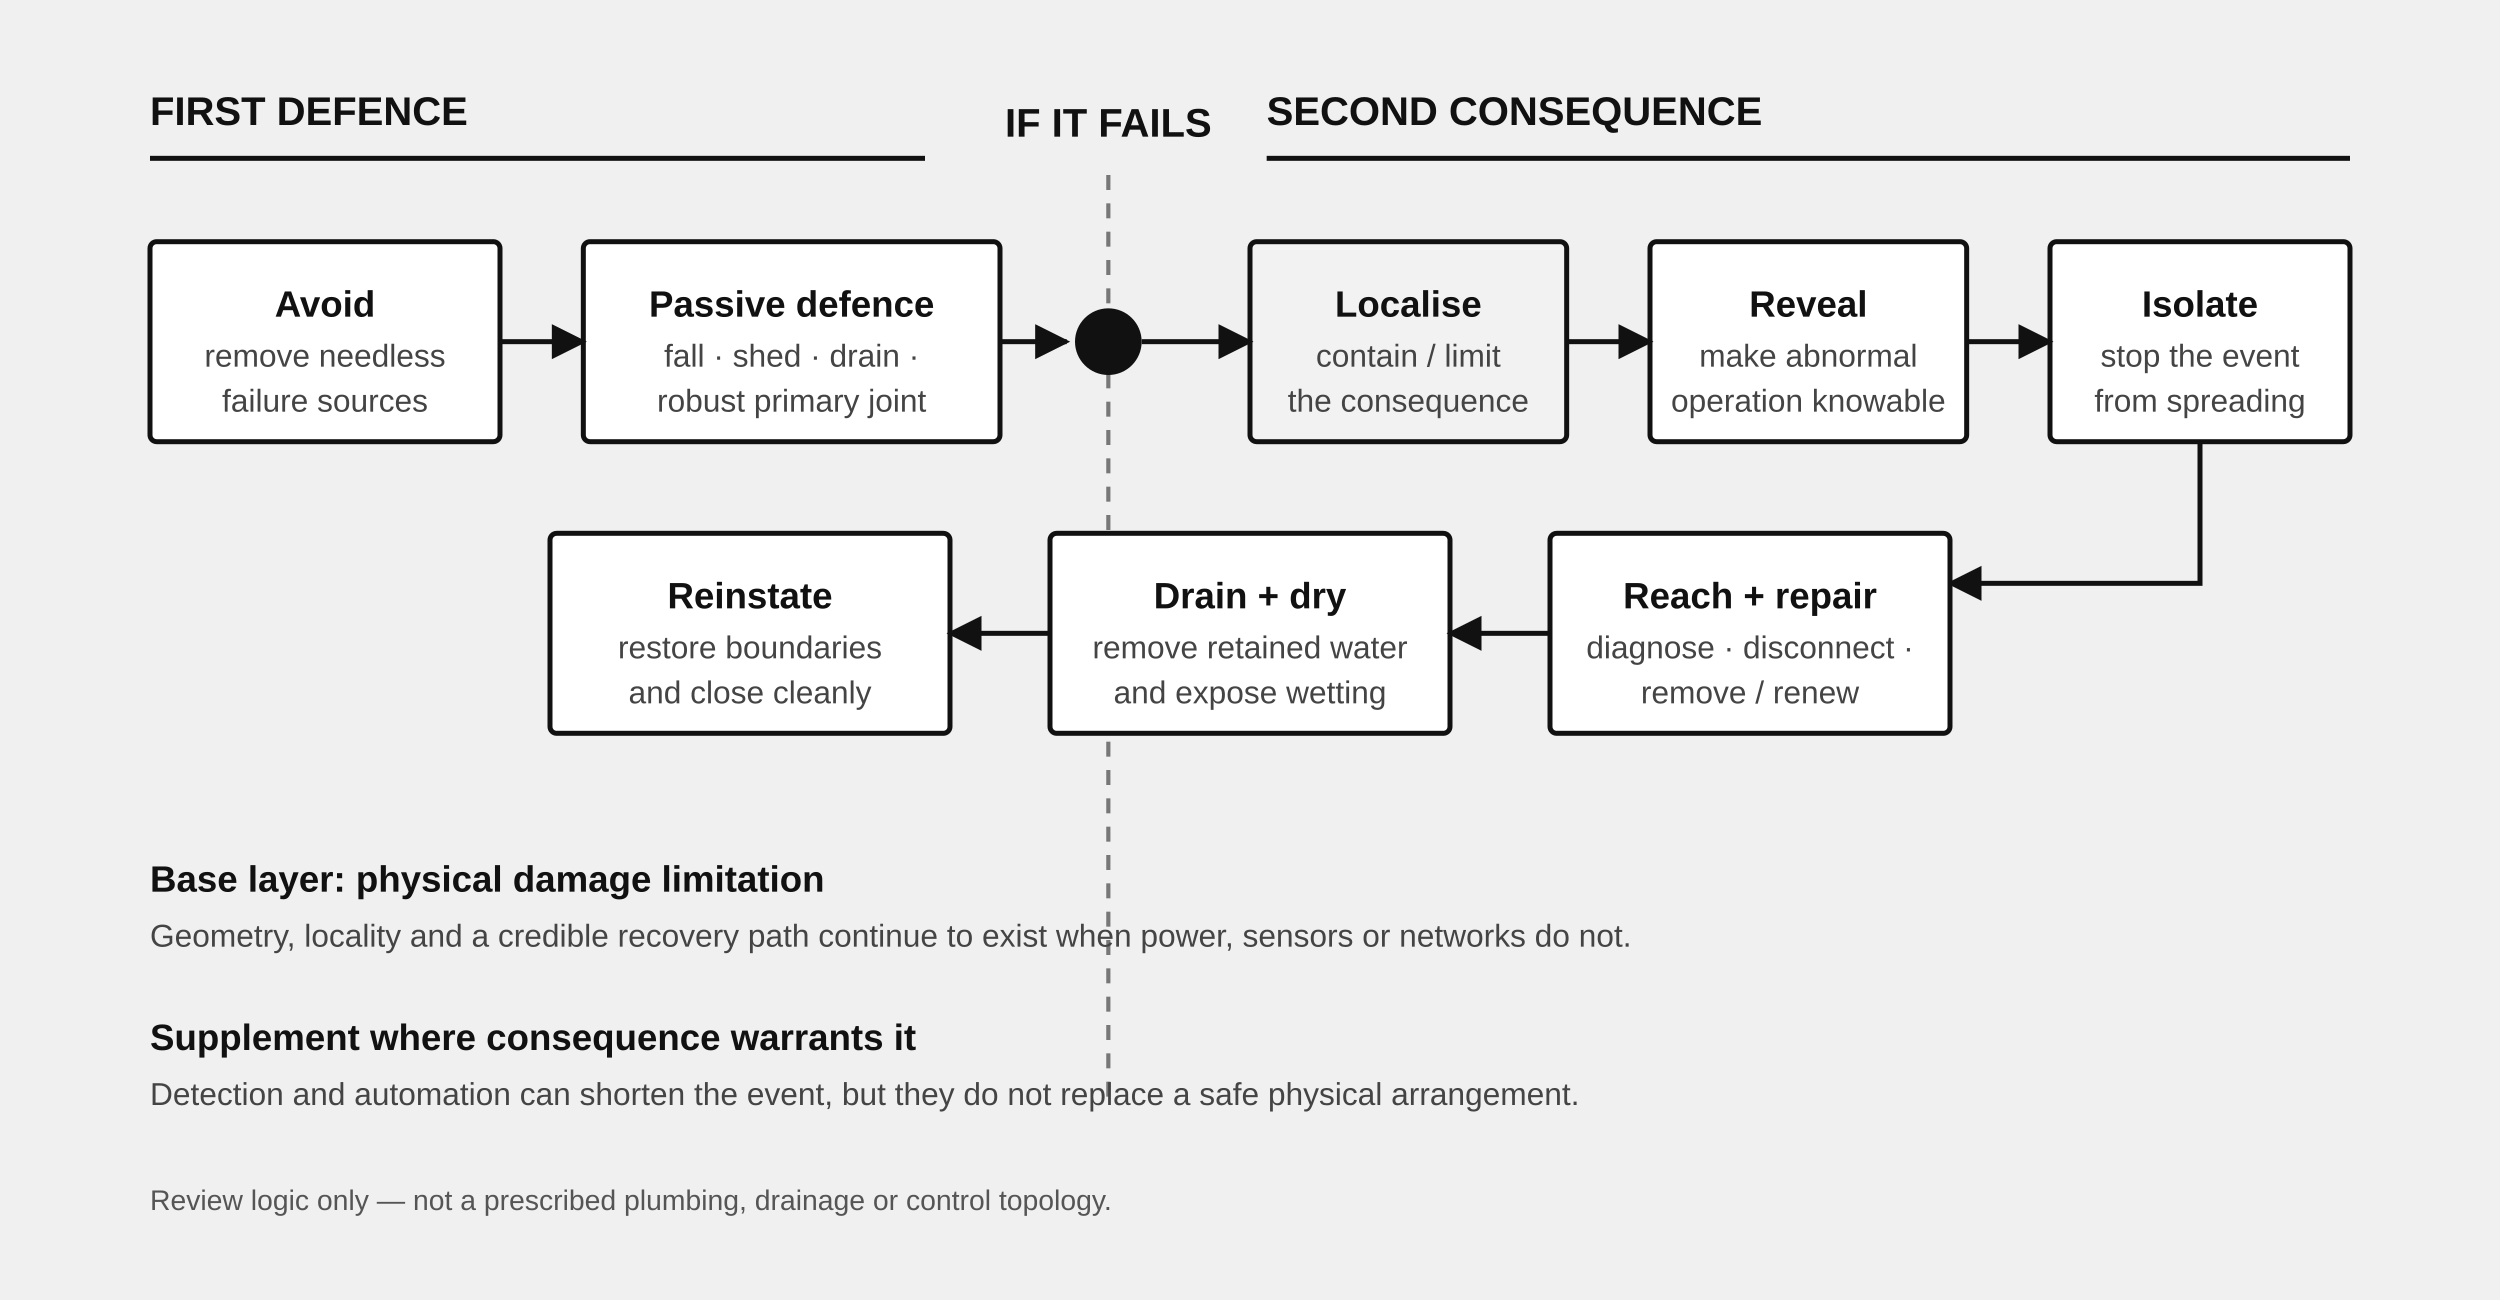
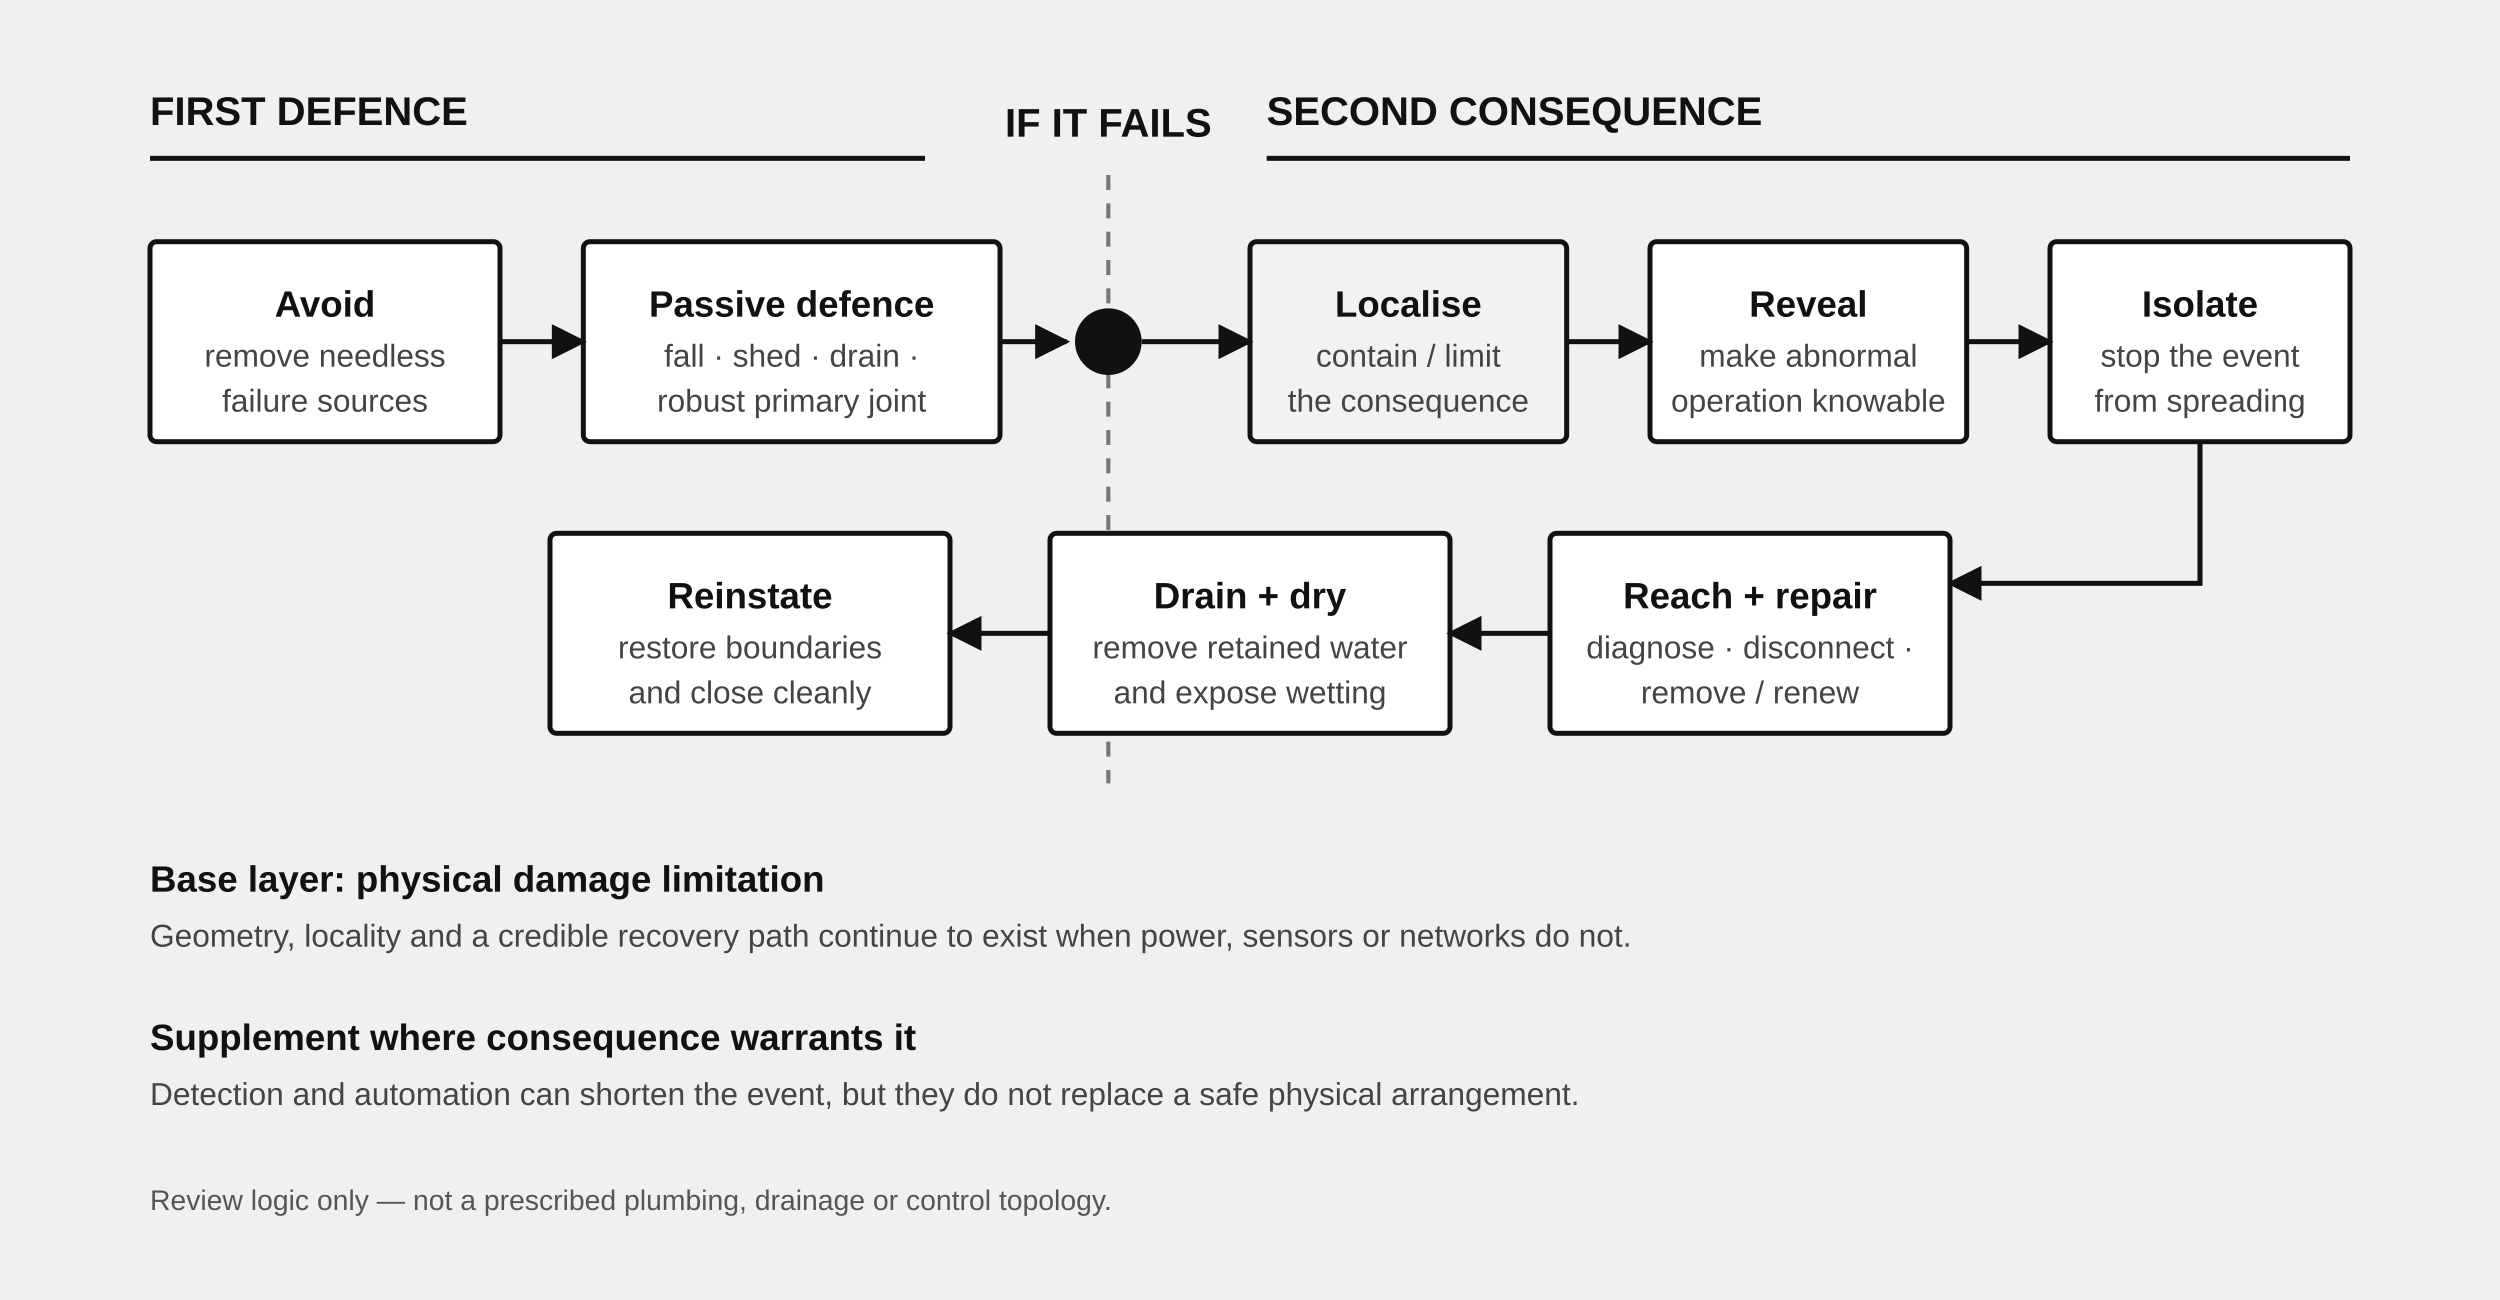
<svg xmlns="http://www.w3.org/2000/svg" viewBox="0 0 1500 780" role="img" aria-labelledby="title desc">
  <defs>
    <marker id="arrow" viewBox="0 0 10 10" refX="9" refY="5" markerWidth="7" markerHeight="7" orient="auto">
      <path d="M 0 0 L 10 5 L 0 10 z" fill="#111" />
    </marker>
    <style>
      .head{font:700 24px Arial,Helvetica,sans-serif;fill:#111}
      .label{font:600 22px Arial,Helvetica,sans-serif;fill:#111}
      .small{font:19px Arial,Helvetica,sans-serif;fill:#444}
      .tiny{font:17px Arial,Helvetica,sans-serif;fill:#555}
      .rule{stroke:#111;stroke-width:3;fill:none}
      .dash{stroke:#777;stroke-width:2.5;fill:none;stroke-dasharray:9 8}
    </style>
  </defs>
  <text x="90" y="75" class="head">FIRST DEFENCE</text>
  <line x1="90" y1="95" x2="555" y2="95" class="rule" />
  <rect x="90" y="145" width="210" height="120" rx="4" fill="#fff" stroke="#111" stroke-width="3" />
  <text x="195" y="190" text-anchor="middle" class="label">Avoid</text>
  <text x="195" y="220" text-anchor="middle" class="small">remove needless</text>
  <text x="195" y="247" text-anchor="middle" class="small">failure sources</text>
  <rect x="350" y="145" width="250" height="120" rx="4" fill="#fff" stroke="#111" stroke-width="3" />
  <text x="475" y="190" text-anchor="middle" class="label">Passive defence</text>
  <text x="475" y="220" text-anchor="middle" class="small">fall · shed · drain ·</text>
  <text x="475" y="247" text-anchor="middle" class="small">robust primary joint</text>
  <line x1="300" y1="205" x2="350" y2="205" class="rule" marker-end="url(#arrow)" />
-   <line x1="665" y1="105" x2="665" y2="665" class="dash" />
+   <line x1="665" y1="105" x2="665" y2="470" class="dash" />
  <text x="665" y="82" text-anchor="middle" class="head">IF IT FAILS</text>
  <circle cx="665" cy="205" r="20" fill="#111" />
  <line x1="600" y1="205" x2="640" y2="205" class="rule" marker-end="url(#arrow)" />
  <text x="760" y="75" class="head">SECOND CONSEQUENCE</text>
  <line x1="760" y1="95" x2="1410" y2="95" class="rule" />
  <rect x="750" y="145" width="190" height="120" rx="4" fill="#f2f2f2" stroke="#111" stroke-width="3" />
  <text x="845" y="190" text-anchor="middle" class="label">Localise</text>
  <text x="845" y="220" text-anchor="middle" class="small">contain / limit</text>
  <text x="845" y="247" text-anchor="middle" class="small">the consequence</text>
  <rect x="990" y="145" width="190" height="120" rx="4" fill="#fff" stroke="#111" stroke-width="3" />
  <text x="1085" y="190" text-anchor="middle" class="label">Reveal</text>
  <text x="1085" y="220" text-anchor="middle" class="small">make abnormal</text>
  <text x="1085" y="247" text-anchor="middle" class="small">operation knowable</text>
  <rect x="1230" y="145" width="180" height="120" rx="4" fill="#fff" stroke="#111" stroke-width="3" />
  <text x="1320" y="190" text-anchor="middle" class="label">Isolate</text>
  <text x="1320" y="220" text-anchor="middle" class="small">stop the event</text>
  <text x="1320" y="247" text-anchor="middle" class="small">from spreading</text>
  <line x1="685" y1="205" x2="750" y2="205" class="rule" marker-end="url(#arrow)" />
  <line x1="940" y1="205" x2="990" y2="205" class="rule" marker-end="url(#arrow)" />
  <line x1="1180" y1="205" x2="1230" y2="205" class="rule" marker-end="url(#arrow)" />
  <path d="M 1320 265 L 1320 350 L 1170 350" class="rule" marker-end="url(#arrow)" />
  <rect x="930" y="320" width="240" height="120" rx="4" fill="#fff" stroke="#111" stroke-width="3" />
  <text x="1050" y="365" text-anchor="middle" class="label">Reach + repair</text>
  <text x="1050" y="395" text-anchor="middle" class="small">diagnose · disconnect ·</text>
  <text x="1050" y="422" text-anchor="middle" class="small">remove / renew</text>
  <rect x="630" y="320" width="240" height="120" rx="4" fill="#fff" stroke="#111" stroke-width="3" />
  <text x="750" y="365" text-anchor="middle" class="label">Drain + dry</text>
  <text x="750" y="395" text-anchor="middle" class="small">remove retained water</text>
  <text x="750" y="422" text-anchor="middle" class="small">and expose wetting</text>
  <rect x="330" y="320" width="240" height="120" rx="4" fill="#fff" stroke="#111" stroke-width="3" />
  <text x="450" y="365" text-anchor="middle" class="label">Reinstate</text>
  <text x="450" y="395" text-anchor="middle" class="small">restore boundaries</text>
  <text x="450" y="422" text-anchor="middle" class="small">and close cleanly</text>
  <line x1="930" y1="380" x2="870" y2="380" class="rule" marker-end="url(#arrow)" />
  <line x1="630" y1="380" x2="570" y2="380" class="rule" marker-end="url(#arrow)" />
  <text x="90" y="535" class="label">Base layer: physical damage limitation</text>
  <text x="90" y="568" class="small">Geometry, locality and a credible recovery path continue to exist when power, sensors or networks do not.</text>
  <text x="90" y="630" class="label">Supplement where consequence warrants it</text>
  <text x="90" y="663" class="small">Detection and automation can shorten the event, but they do not replace a safe physical arrangement.</text>
  <text x="90" y="726" class="tiny">Review logic only — not a prescribed plumbing, drainage or control topology.</text>
</svg>
